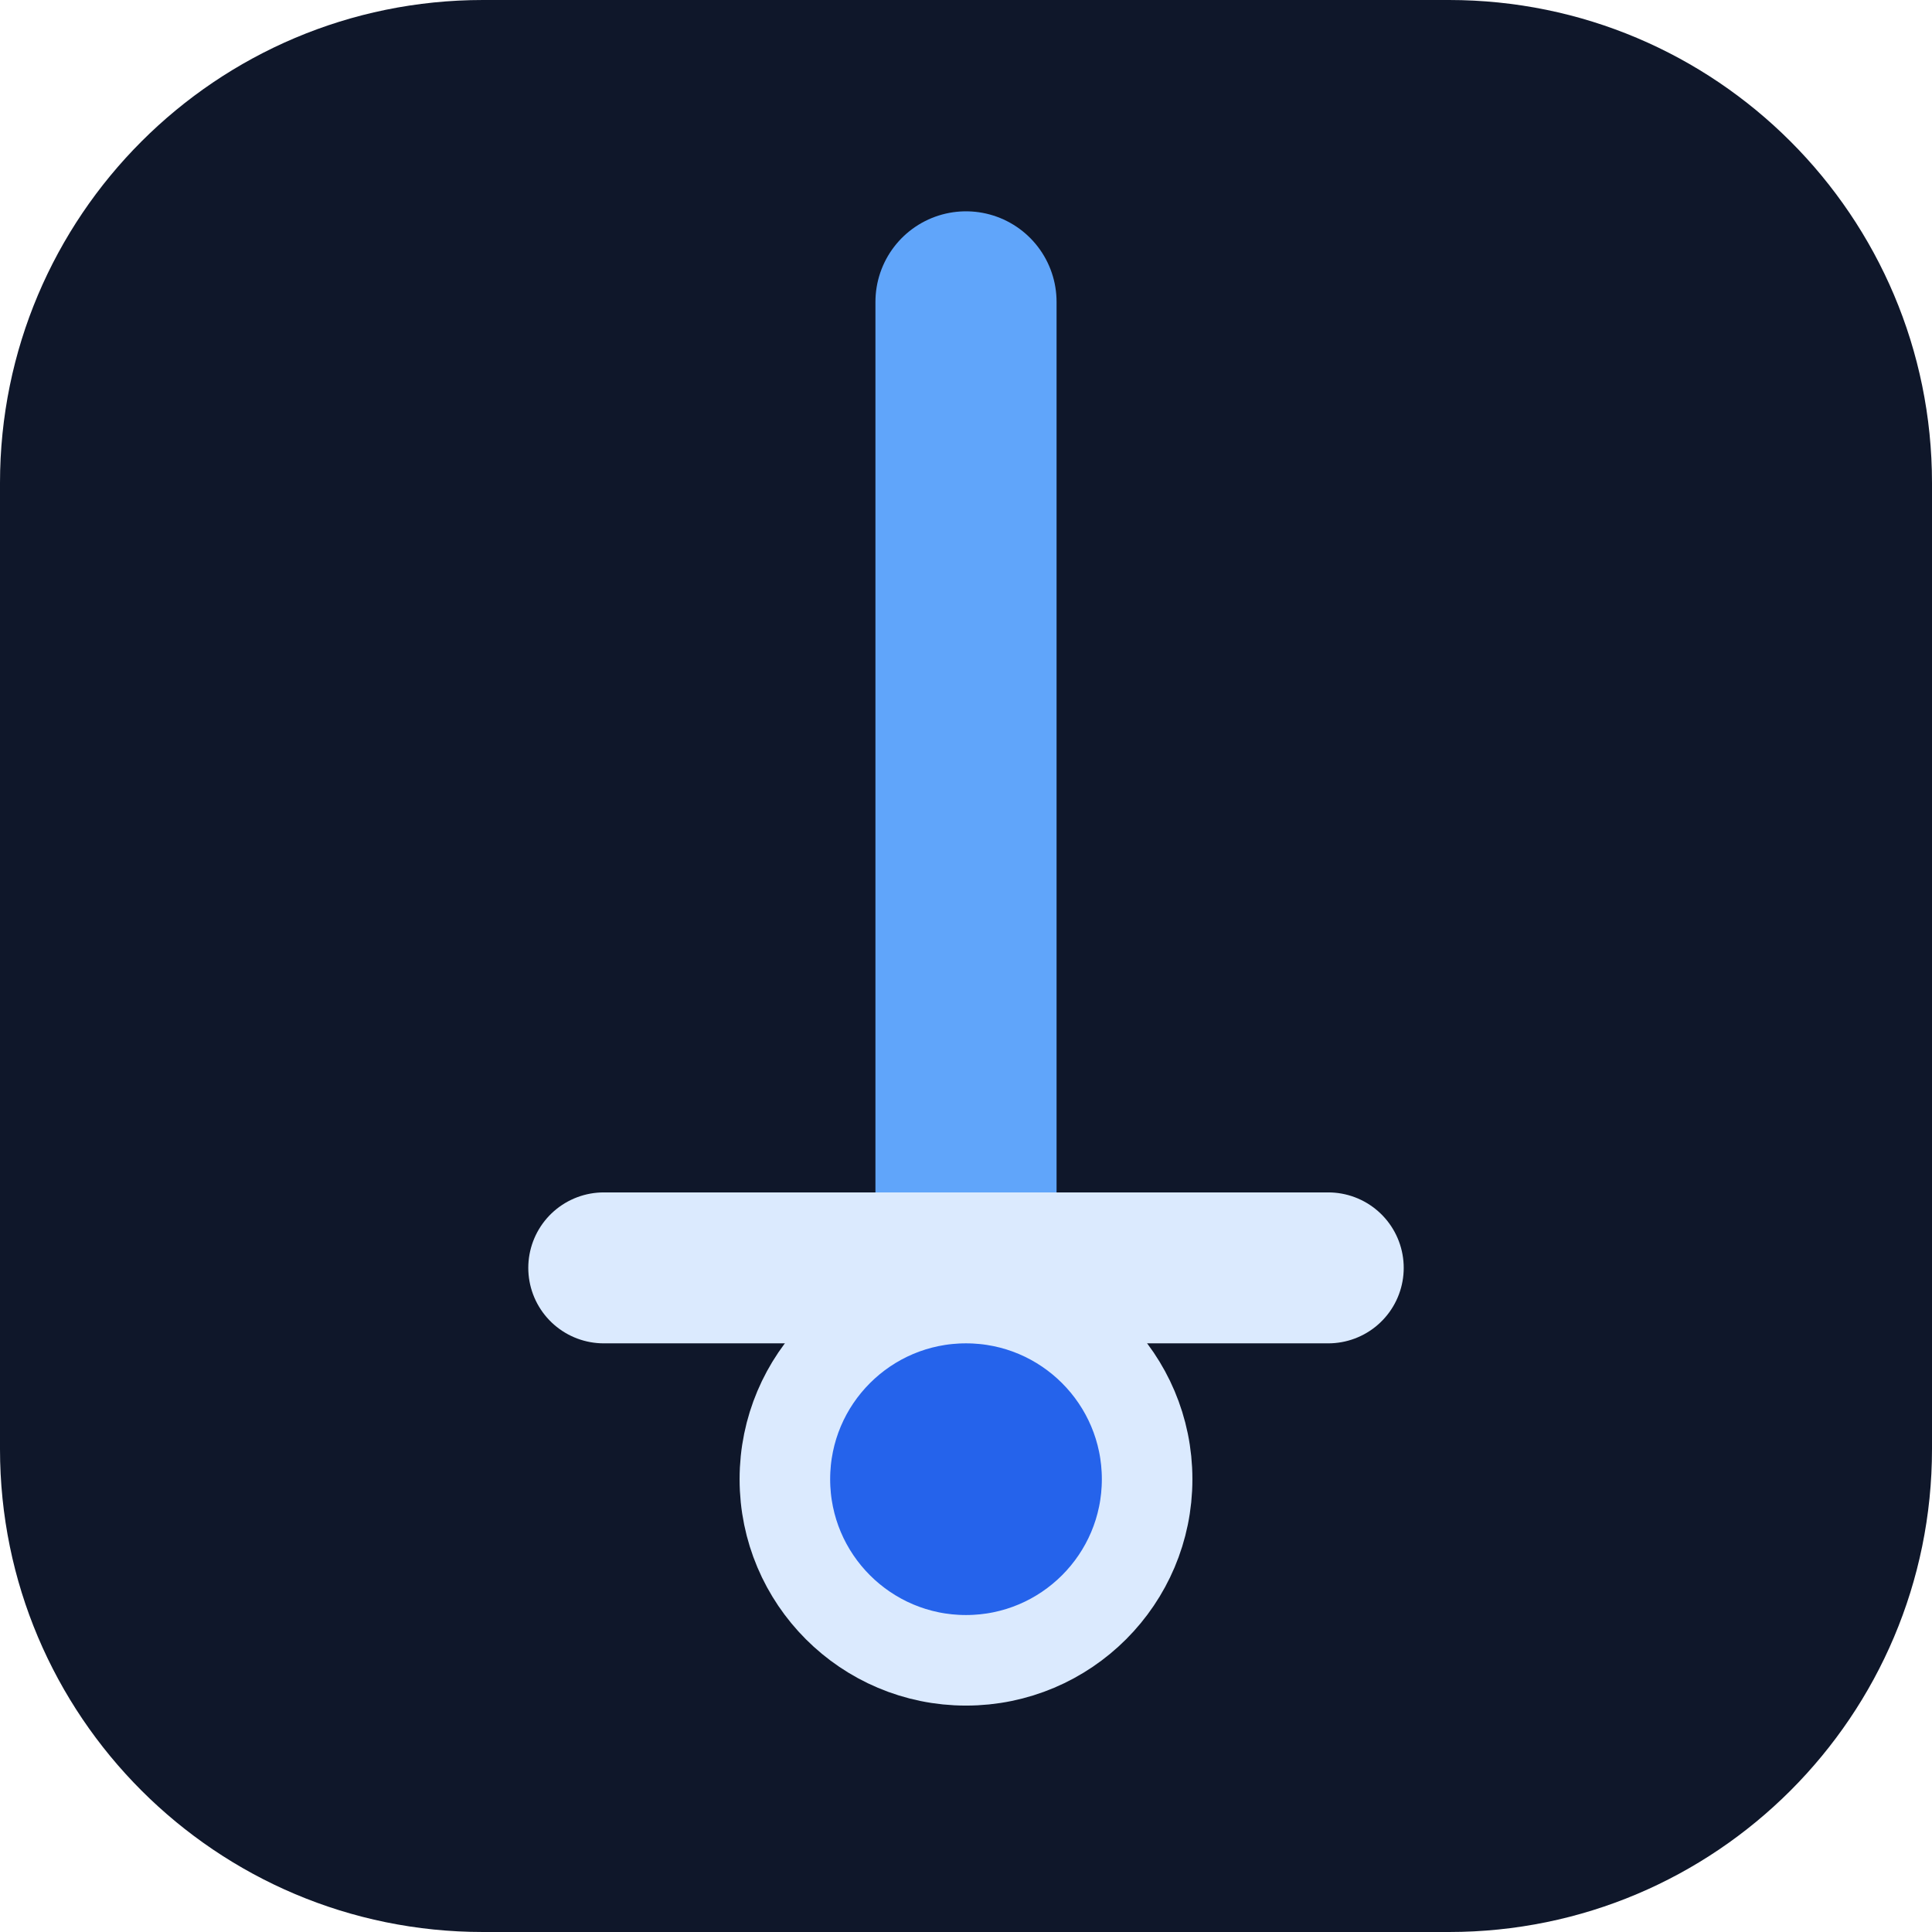
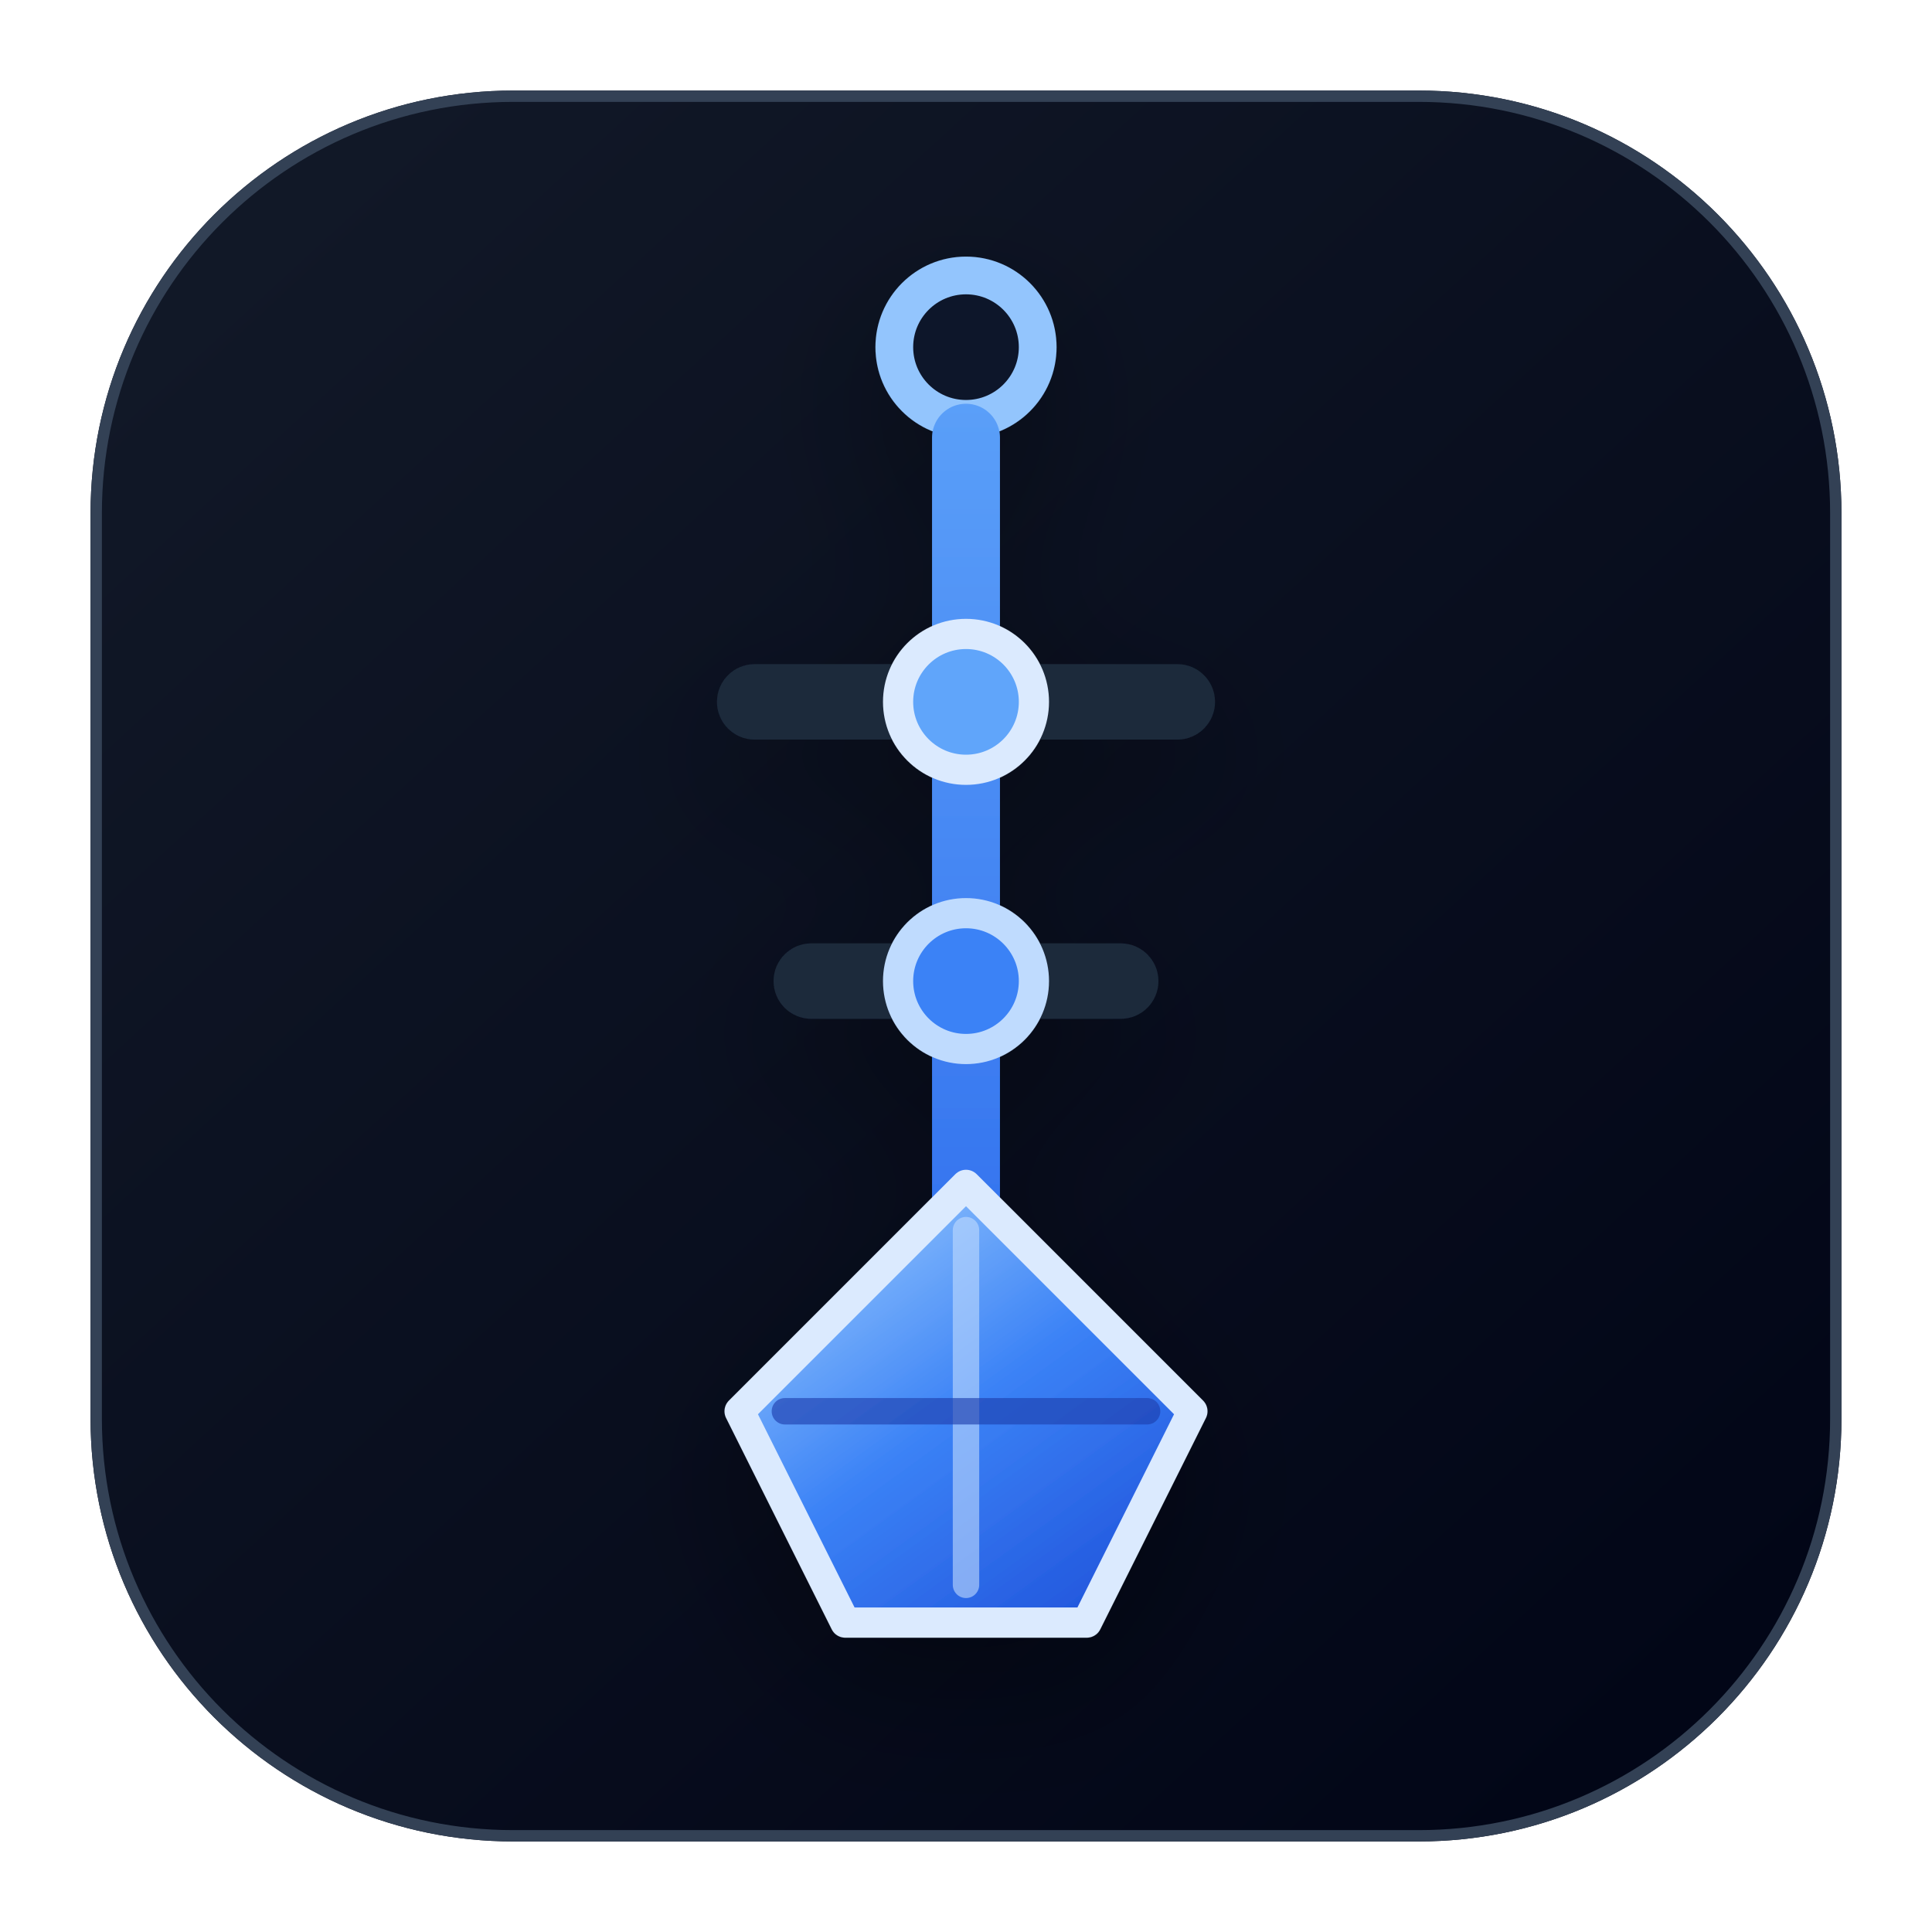
- <svg xmlns="http://www.w3.org/2000/svg" viewBox="0 0 64 64" role="img" aria-labelledby="title">
-   <rect width="64" height="64" rx="16" fill="#0F172A" />
-   <path d="M32 10v32" stroke="#60A5FA" stroke-width="6" stroke-linecap="round" />
-   <path d="M20 42h24" stroke="#DBEAFE" stroke-width="5" stroke-linecap="round" />
-   <circle cx="32" cy="49" r="6" fill="#2563EB" stroke="#DBEAFE" stroke-width="3" />
+ <svg xmlns="http://www.w3.org/2000/svg" viewBox="0 0 512 512" role="img" aria-labelledby="title desc">
+   <defs>
+     <linearGradient id="bg" x1="72" y1="56" x2="440" y2="456" gradientUnits="userSpaceOnUse">
+       <stop offset="0" stop-color="#111827" />
+       <stop offset="1" stop-color="#020617" />
+     </linearGradient>
+     <linearGradient id="line" x1="256" y1="76" x2="256" y2="414" gradientUnits="userSpaceOnUse">
+       <stop offset="0" stop-color="#60A5FA" />
+       <stop offset="1" stop-color="#2563EB" />
+     </linearGradient>
+     <linearGradient id="bob" x1="214" y1="322" x2="298" y2="438" gradientUnits="userSpaceOnUse">
+       <stop offset="0" stop-color="#93C5FD" />
+       <stop offset="0.46" stop-color="#3B82F6" />
+       <stop offset="1" stop-color="#1D4ED8" />
+     </linearGradient>
+     <filter id="shadow" x="-30%" y="-30%" width="160%" height="180%">
+       <feDropShadow dx="0" dy="14" stdDeviation="18" flood-color="#000000" flood-opacity="0.34" />
+     </filter>
+   </defs>
+   <rect x="24" y="24" width="464" height="464" rx="112" fill="url(#bg)" />
+   <rect x="25.5" y="25.5" width="461" height="461" rx="110.5" fill="none" stroke="#334155" stroke-width="3" />
+   <g filter="url(#shadow)">
+     <circle cx="256" cy="92" r="19" fill="#0F172A" stroke="#93C5FD" stroke-width="10" />
+     <path d="M256 116V332" stroke="url(#line)" stroke-width="18" stroke-linecap="round" />
+     <g>
+       <rect x="190" y="176" width="132" height="20" rx="10" fill="#1E293B" />
+       <circle cx="256" cy="186" r="18" fill="#60A5FA" stroke="#DBEAFE" stroke-width="8" />
+     </g>
+     <g>
+       <rect x="205" y="250" width="102" height="20" rx="10" fill="#1E293B" />
+       <circle cx="256" cy="260" r="18" fill="#3B82F6" stroke="#BFDBFE" stroke-width="8" />
+     </g>
+     <path d="M256 314L316 374L288 430H224L196 374L256 314Z" fill="url(#bob)" stroke="#DBEAFE" stroke-width="8" stroke-linejoin="round" />
+     <path d="M256 326V420" stroke="#BFDBFE" stroke-width="7" stroke-linecap="round" opacity="0.6" />
+     <path d="M208 374H304" stroke="#1E40AF" stroke-width="7" stroke-linecap="round" opacity="0.65" />
+   </g>
</svg>
